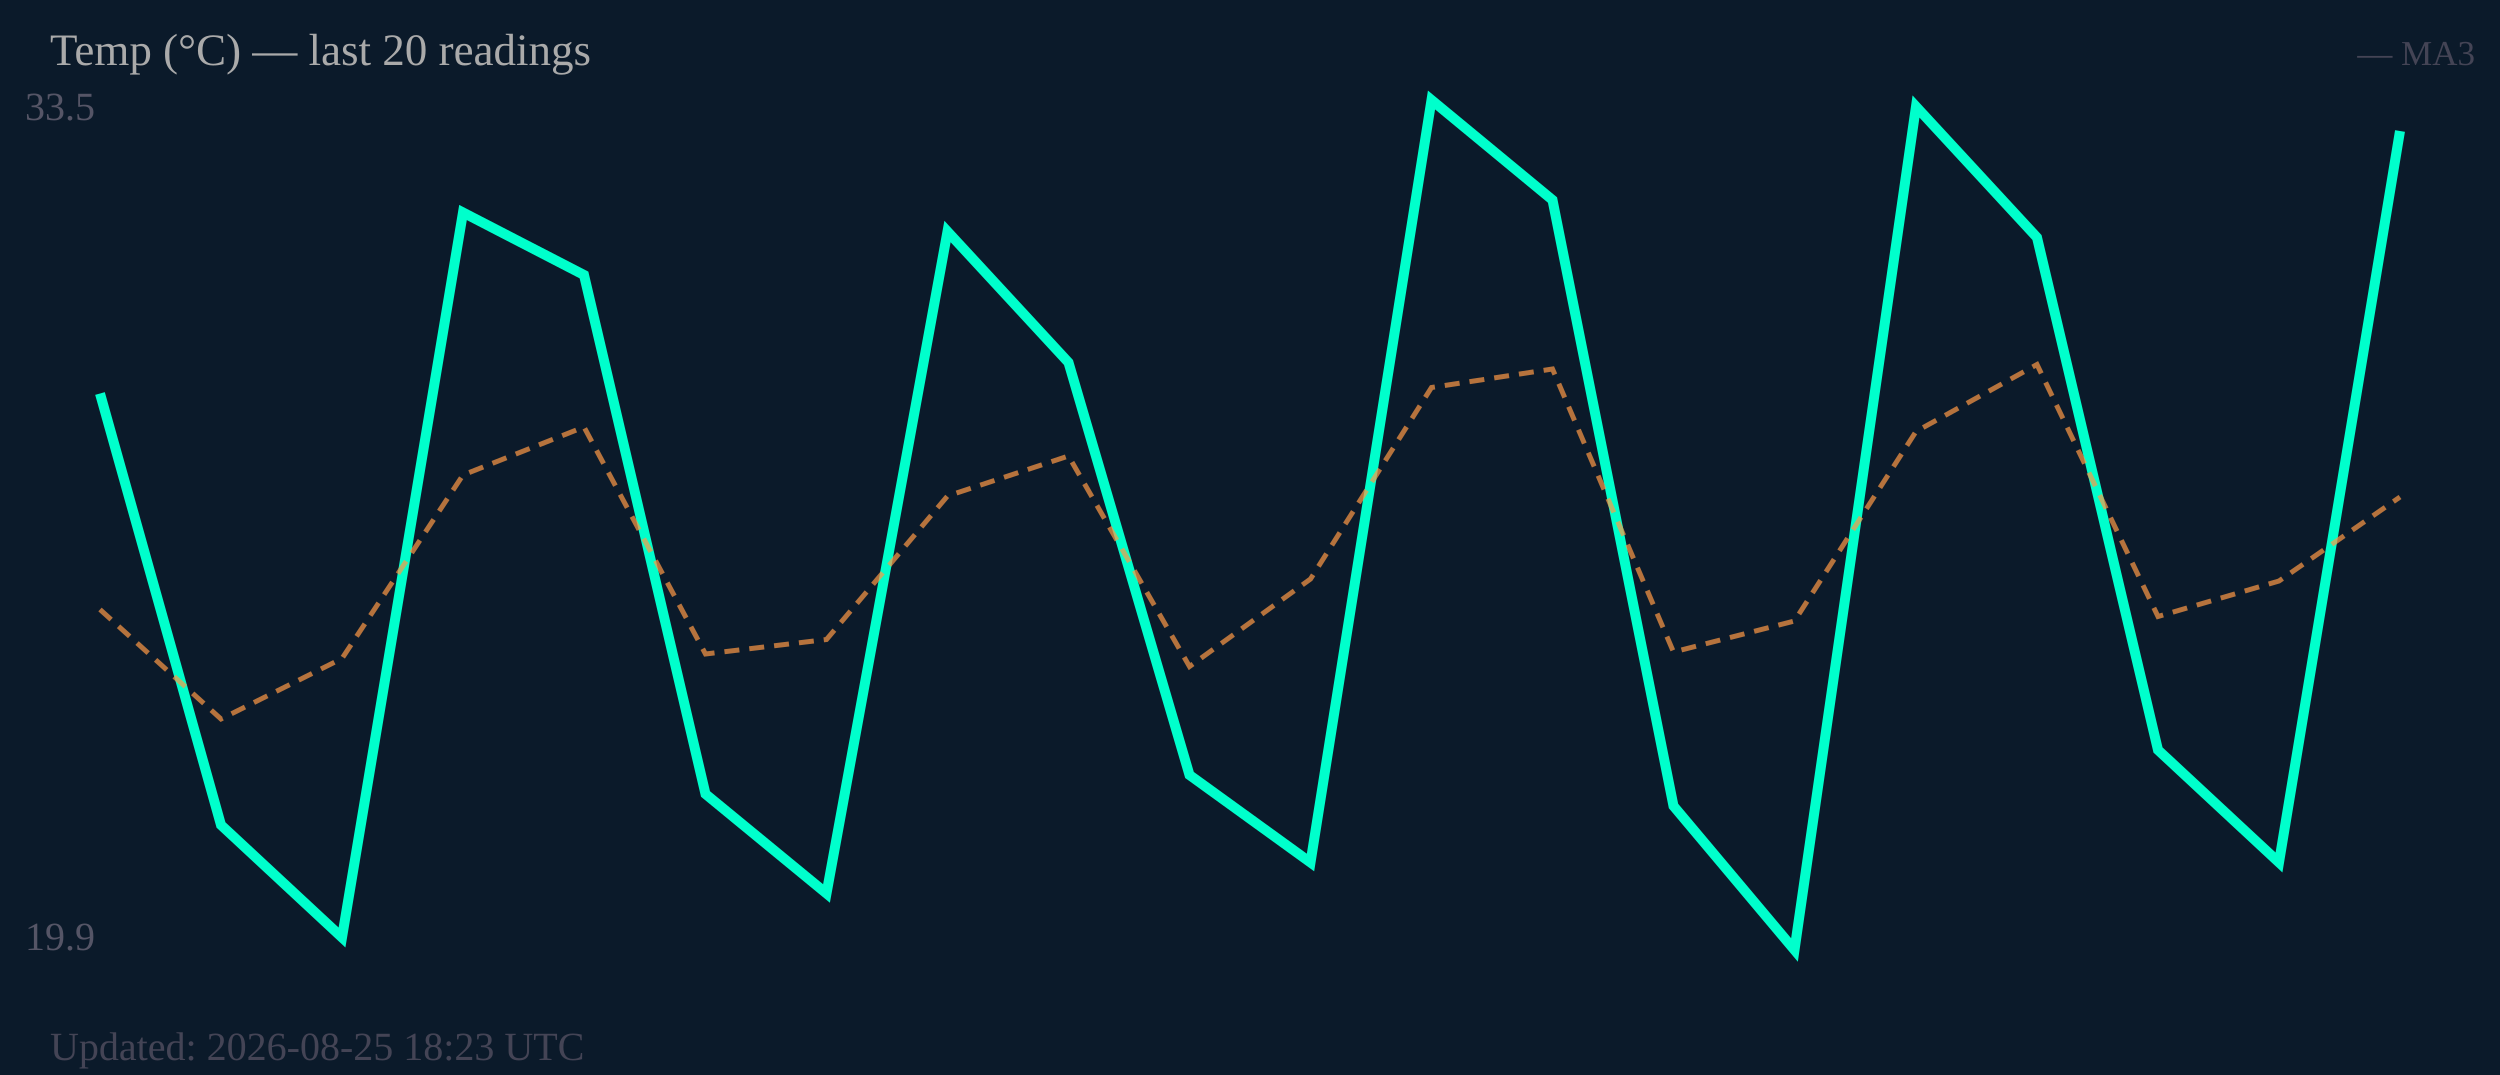
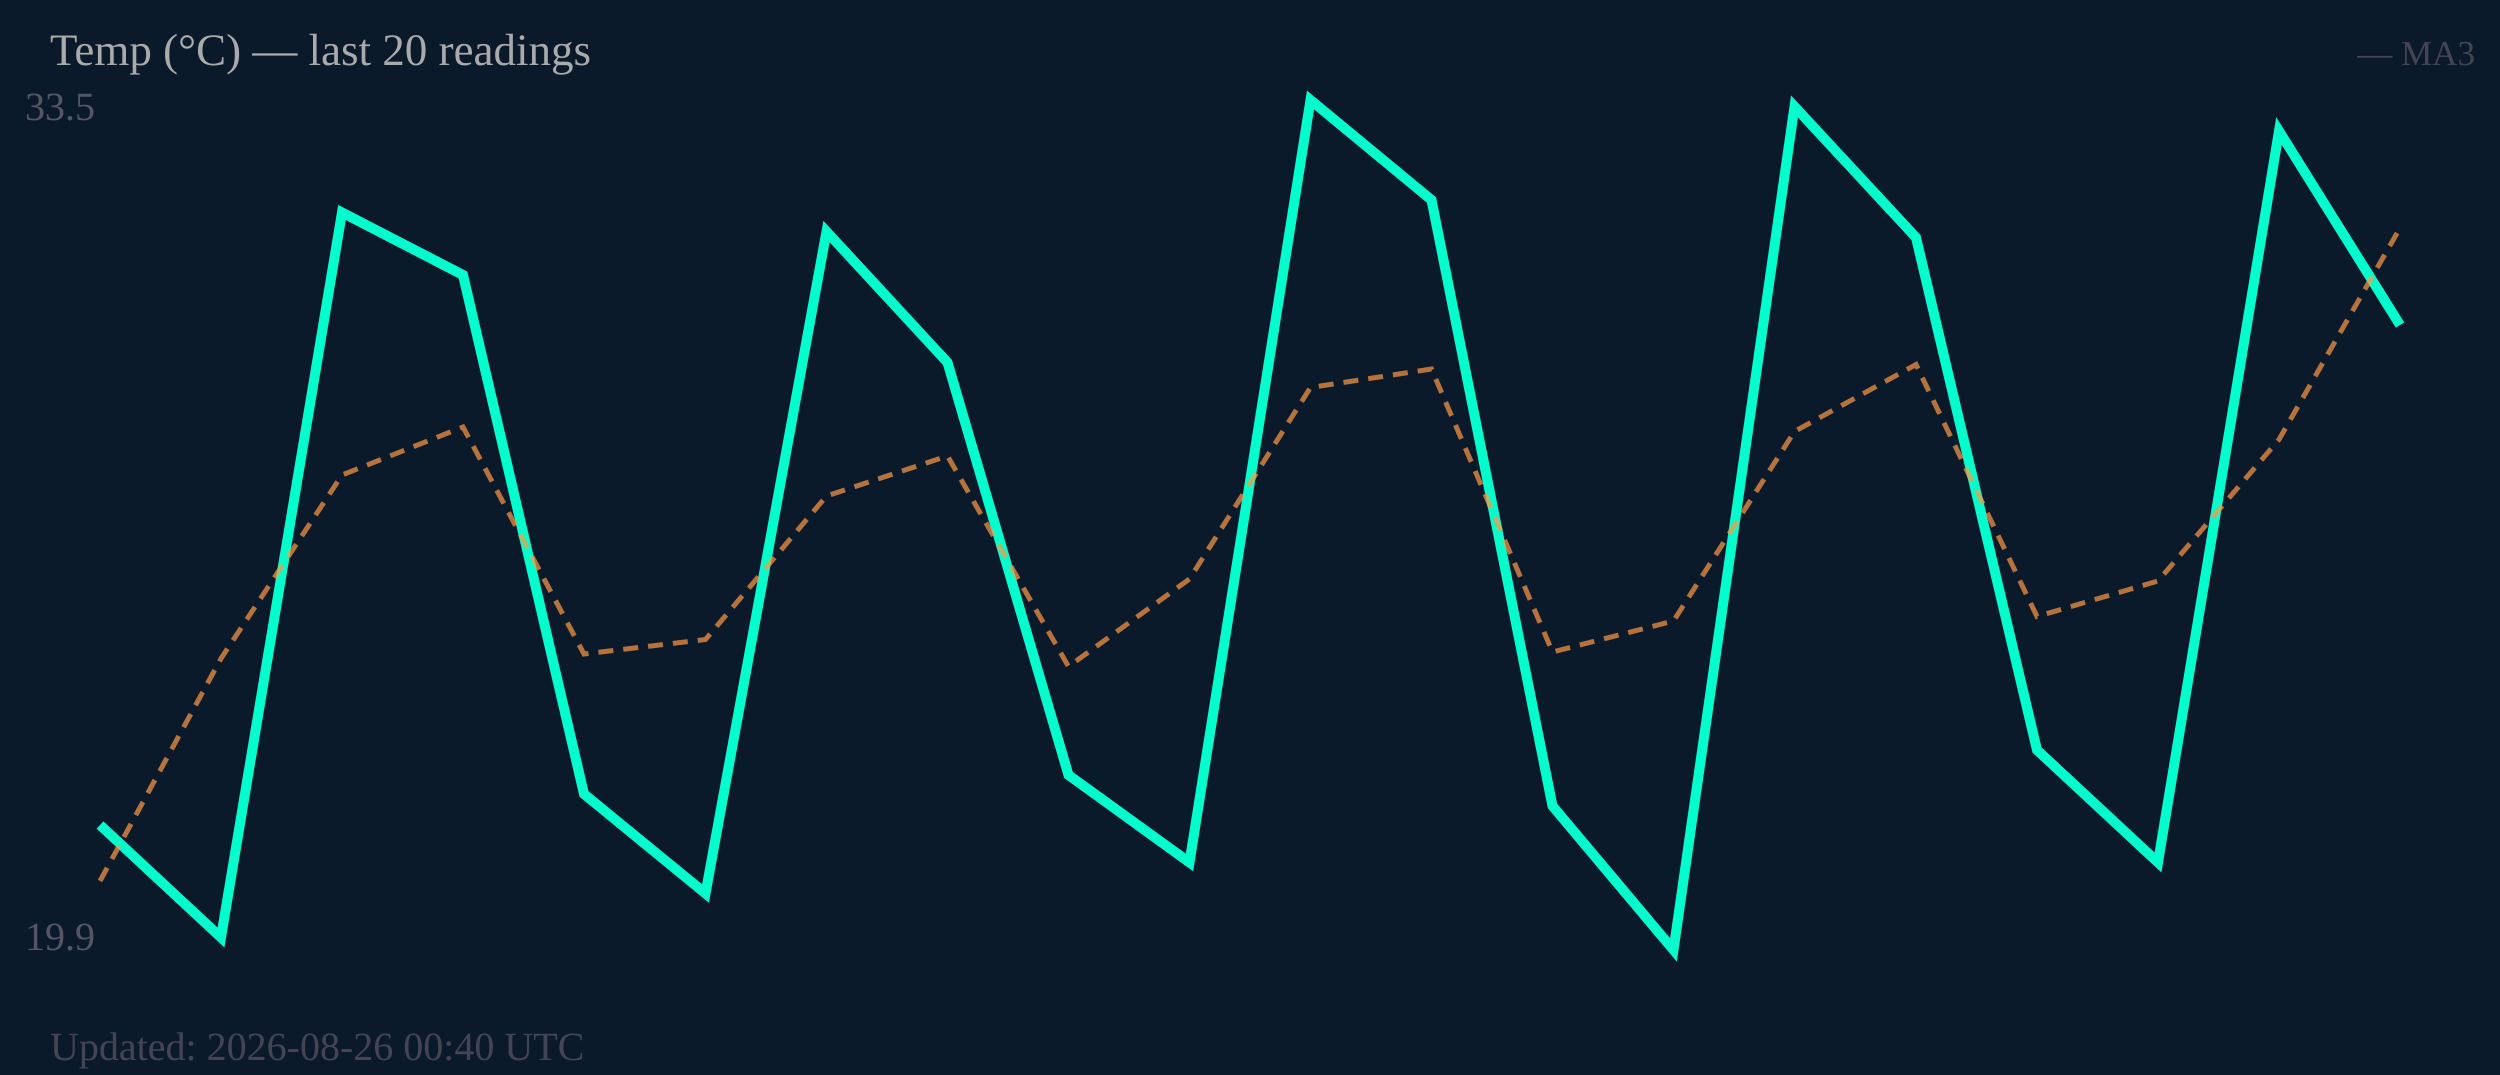
<svg xmlns="http://www.w3.org/2000/svg" width="500" height="215" viewBox="0 0 500 215">
  <rect width="500" height="215" fill="#0b1a2a" />
  <text x="5" y="24" font-size="8" fill="#556">33.5</text>
  <text x="5" y="190" font-size="8" fill="#556">19.9</text>
-   <polyline fill="none" stroke="#00ffcc" stroke-width="2" points="20.0,78.7 44.2,165.0 68.4,187.5 92.6,42.5 116.8,55.0 141.1,158.8 165.3,178.7 189.5,46.3 213.7,72.5 237.9,155.0 262.1,172.5 286.3,20.0 310.5,40.0 334.7,161.2 358.9,190.0 383.2,21.3 407.4,47.5 431.6,150.0 455.8,172.5 480.0,26.2" />
-   <polyline fill="none" stroke="#ff9944" stroke-width="1" stroke-dasharray="3,2" opacity="0.7" points="20.0,121.9 44.2,143.8 68.4,131.7 92.6,95.0 116.8,85.4 141.1,130.8 165.3,127.9 189.5,99.2 213.7,91.2 237.9,133.3 262.1,115.8 286.3,77.5 310.5,73.8 334.7,130.4 358.9,124.2 383.2,86.3 407.4,72.9 431.6,123.3 455.8,116.2 480.0,99.4" />
+   <polyline fill="none" stroke="#00ffcc" stroke-width="2" points="20.0,165.0 44.2,187.5 68.4,42.5 92.6,55.0 116.8,158.8 141.1,178.7 165.3,46.3 189.5,72.5 213.7,155.0 237.9,172.5 262.1,20.0 286.3,40.0 310.5,161.2 334.7,190.0 358.9,21.3 383.2,47.5 407.4,150.0 431.6,172.5 455.8,26.2 480.0,65.0" />
+   <polyline fill="none" stroke="#ff9944" stroke-width="1" stroke-dasharray="3,2" opacity="0.7" points="20.0,176.2 44.2,131.7 68.4,95.0 92.6,85.4 116.8,130.8 141.1,127.9 165.3,99.2 189.5,91.2 213.7,133.3 237.9,115.8 262.1,77.5 286.3,73.8 310.5,130.4 334.7,124.2 358.9,86.3 383.2,72.9 407.4,123.3 431.6,116.2 455.8,87.9 480.0,45.6" />
  <text x="10" y="13" font-size="9" fill="#aaa">Temp (°C) — last 20 readings</text>
  <text x="495" y="13" font-size="7" fill="#445" text-anchor="end">— MA3</text>
-   <text x="10" y="212" font-size="8" fill="#445">Updated: 2026-08-25 18:23 UTC</text>
+   <text x="10" y="212" font-size="8" fill="#445">Updated: 2026-08-26 00:40 UTC</text>
</svg>
